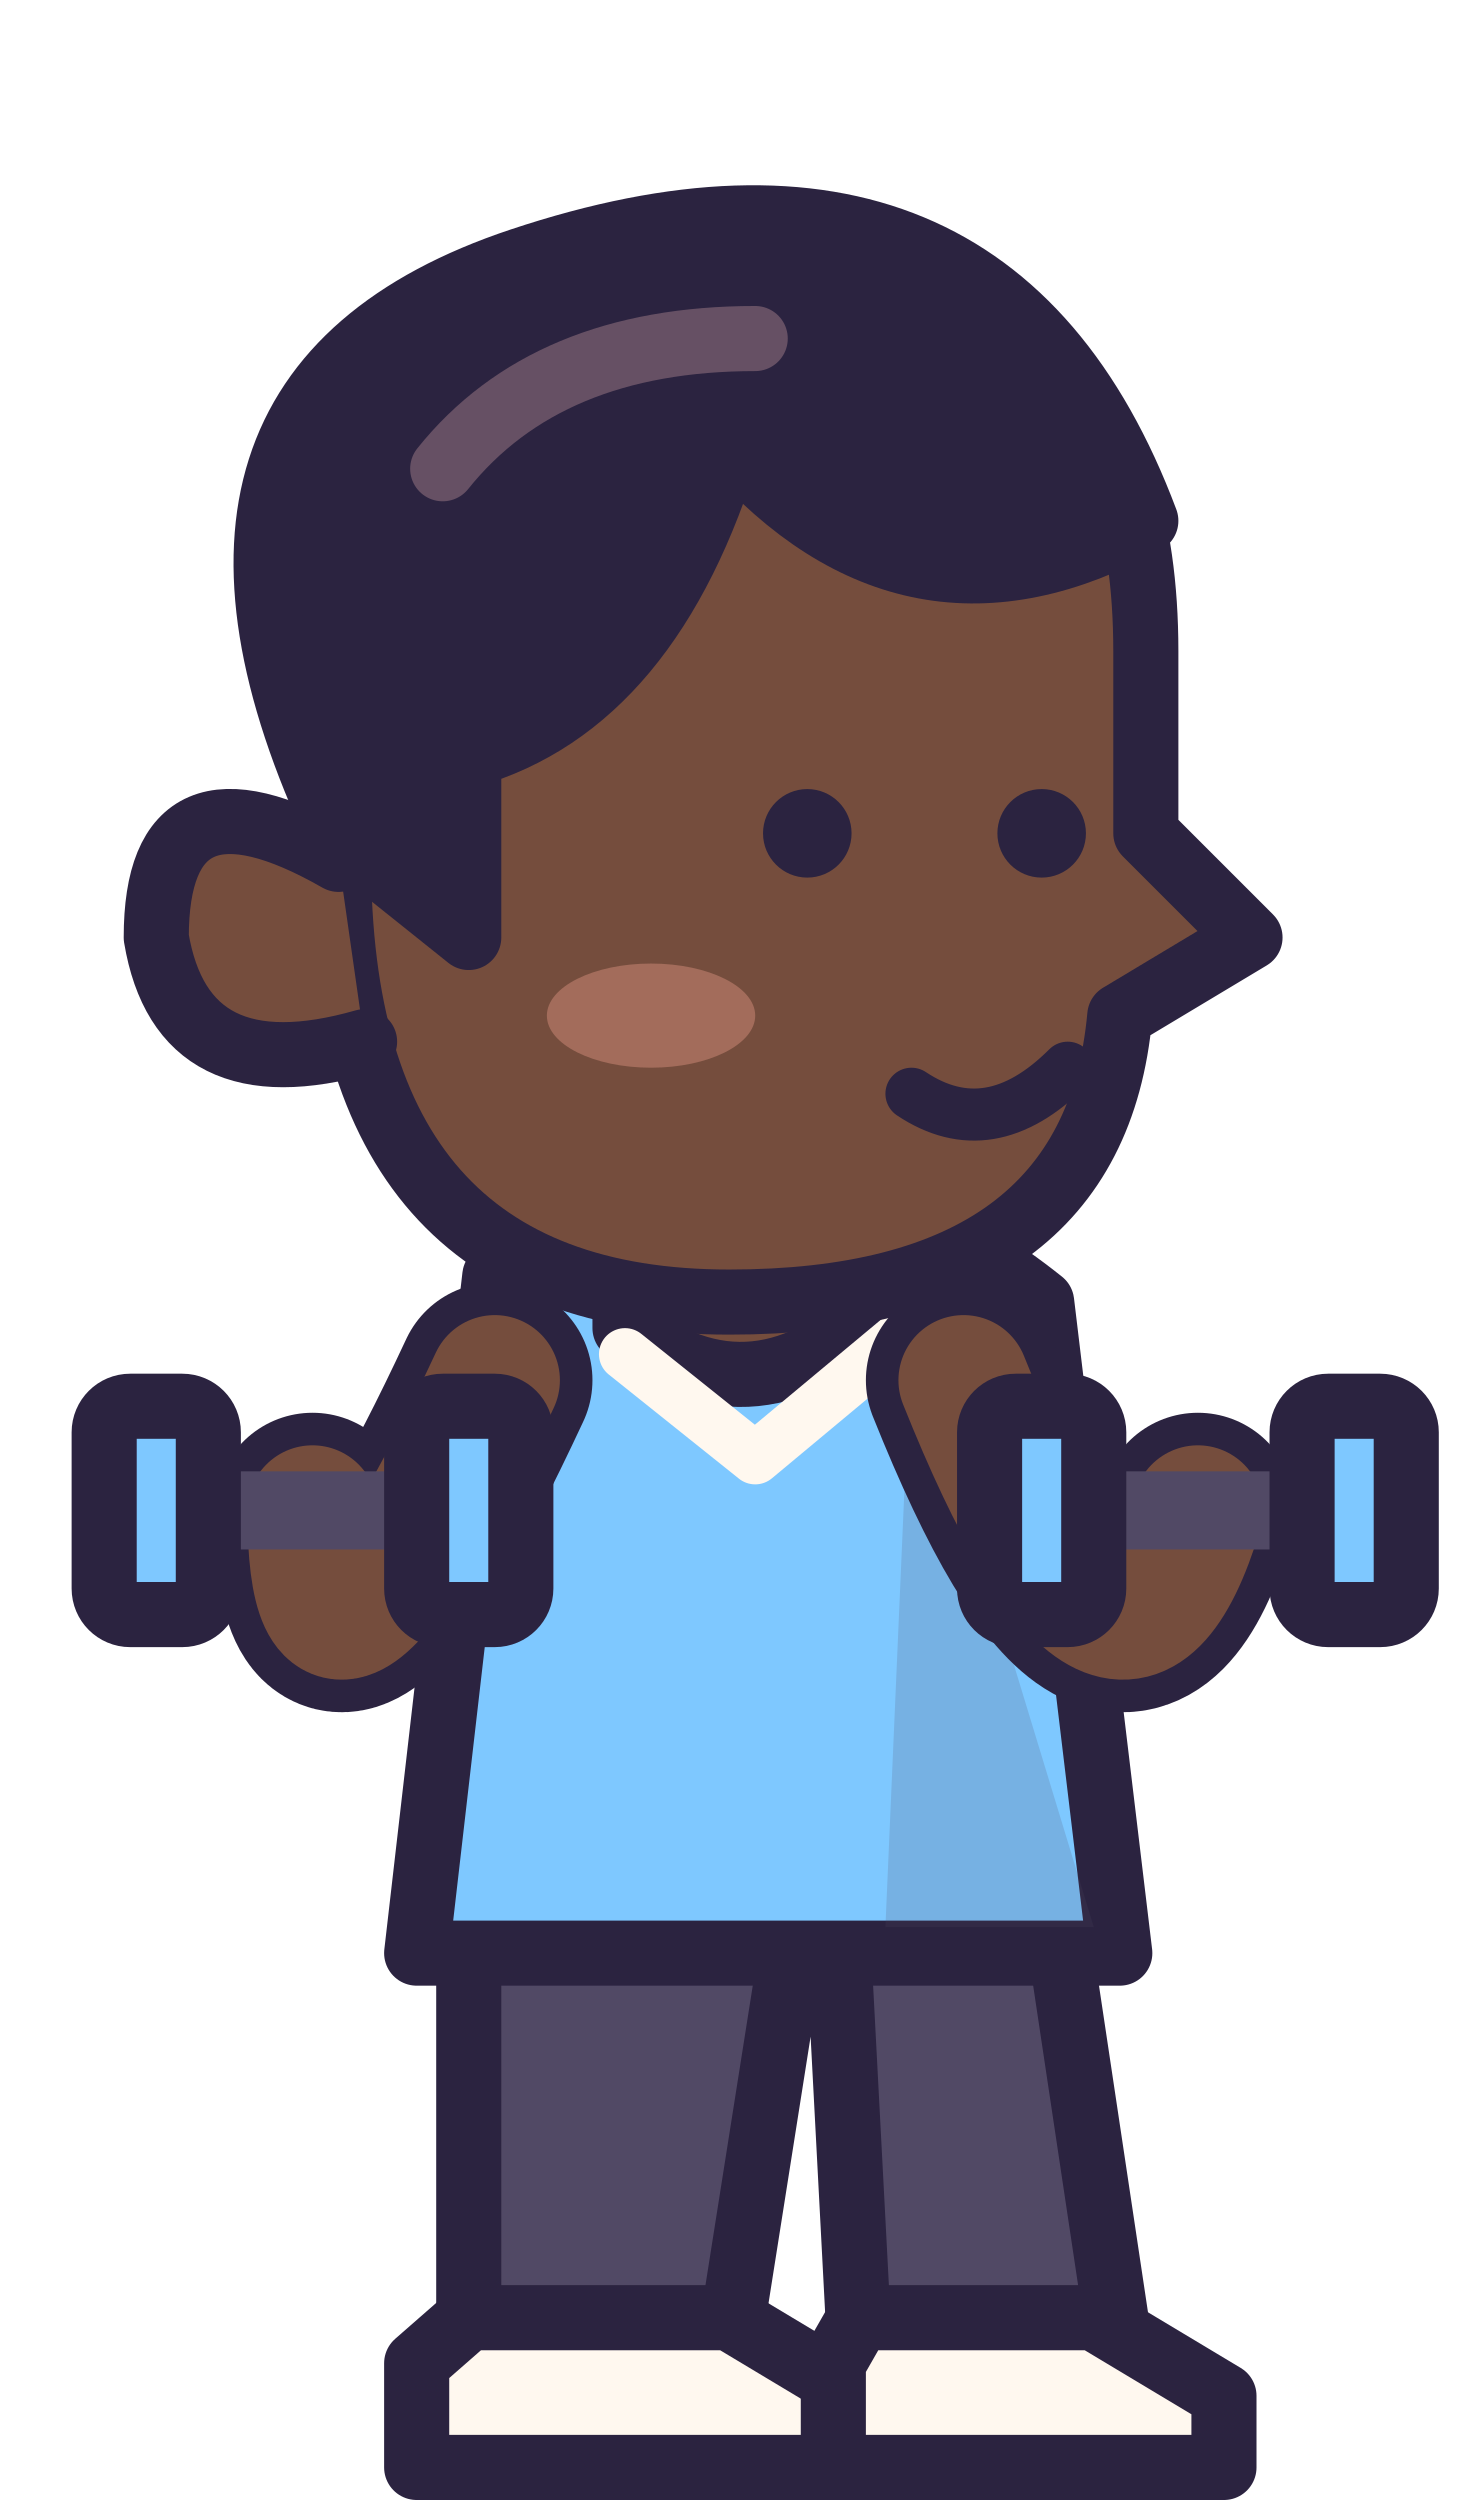
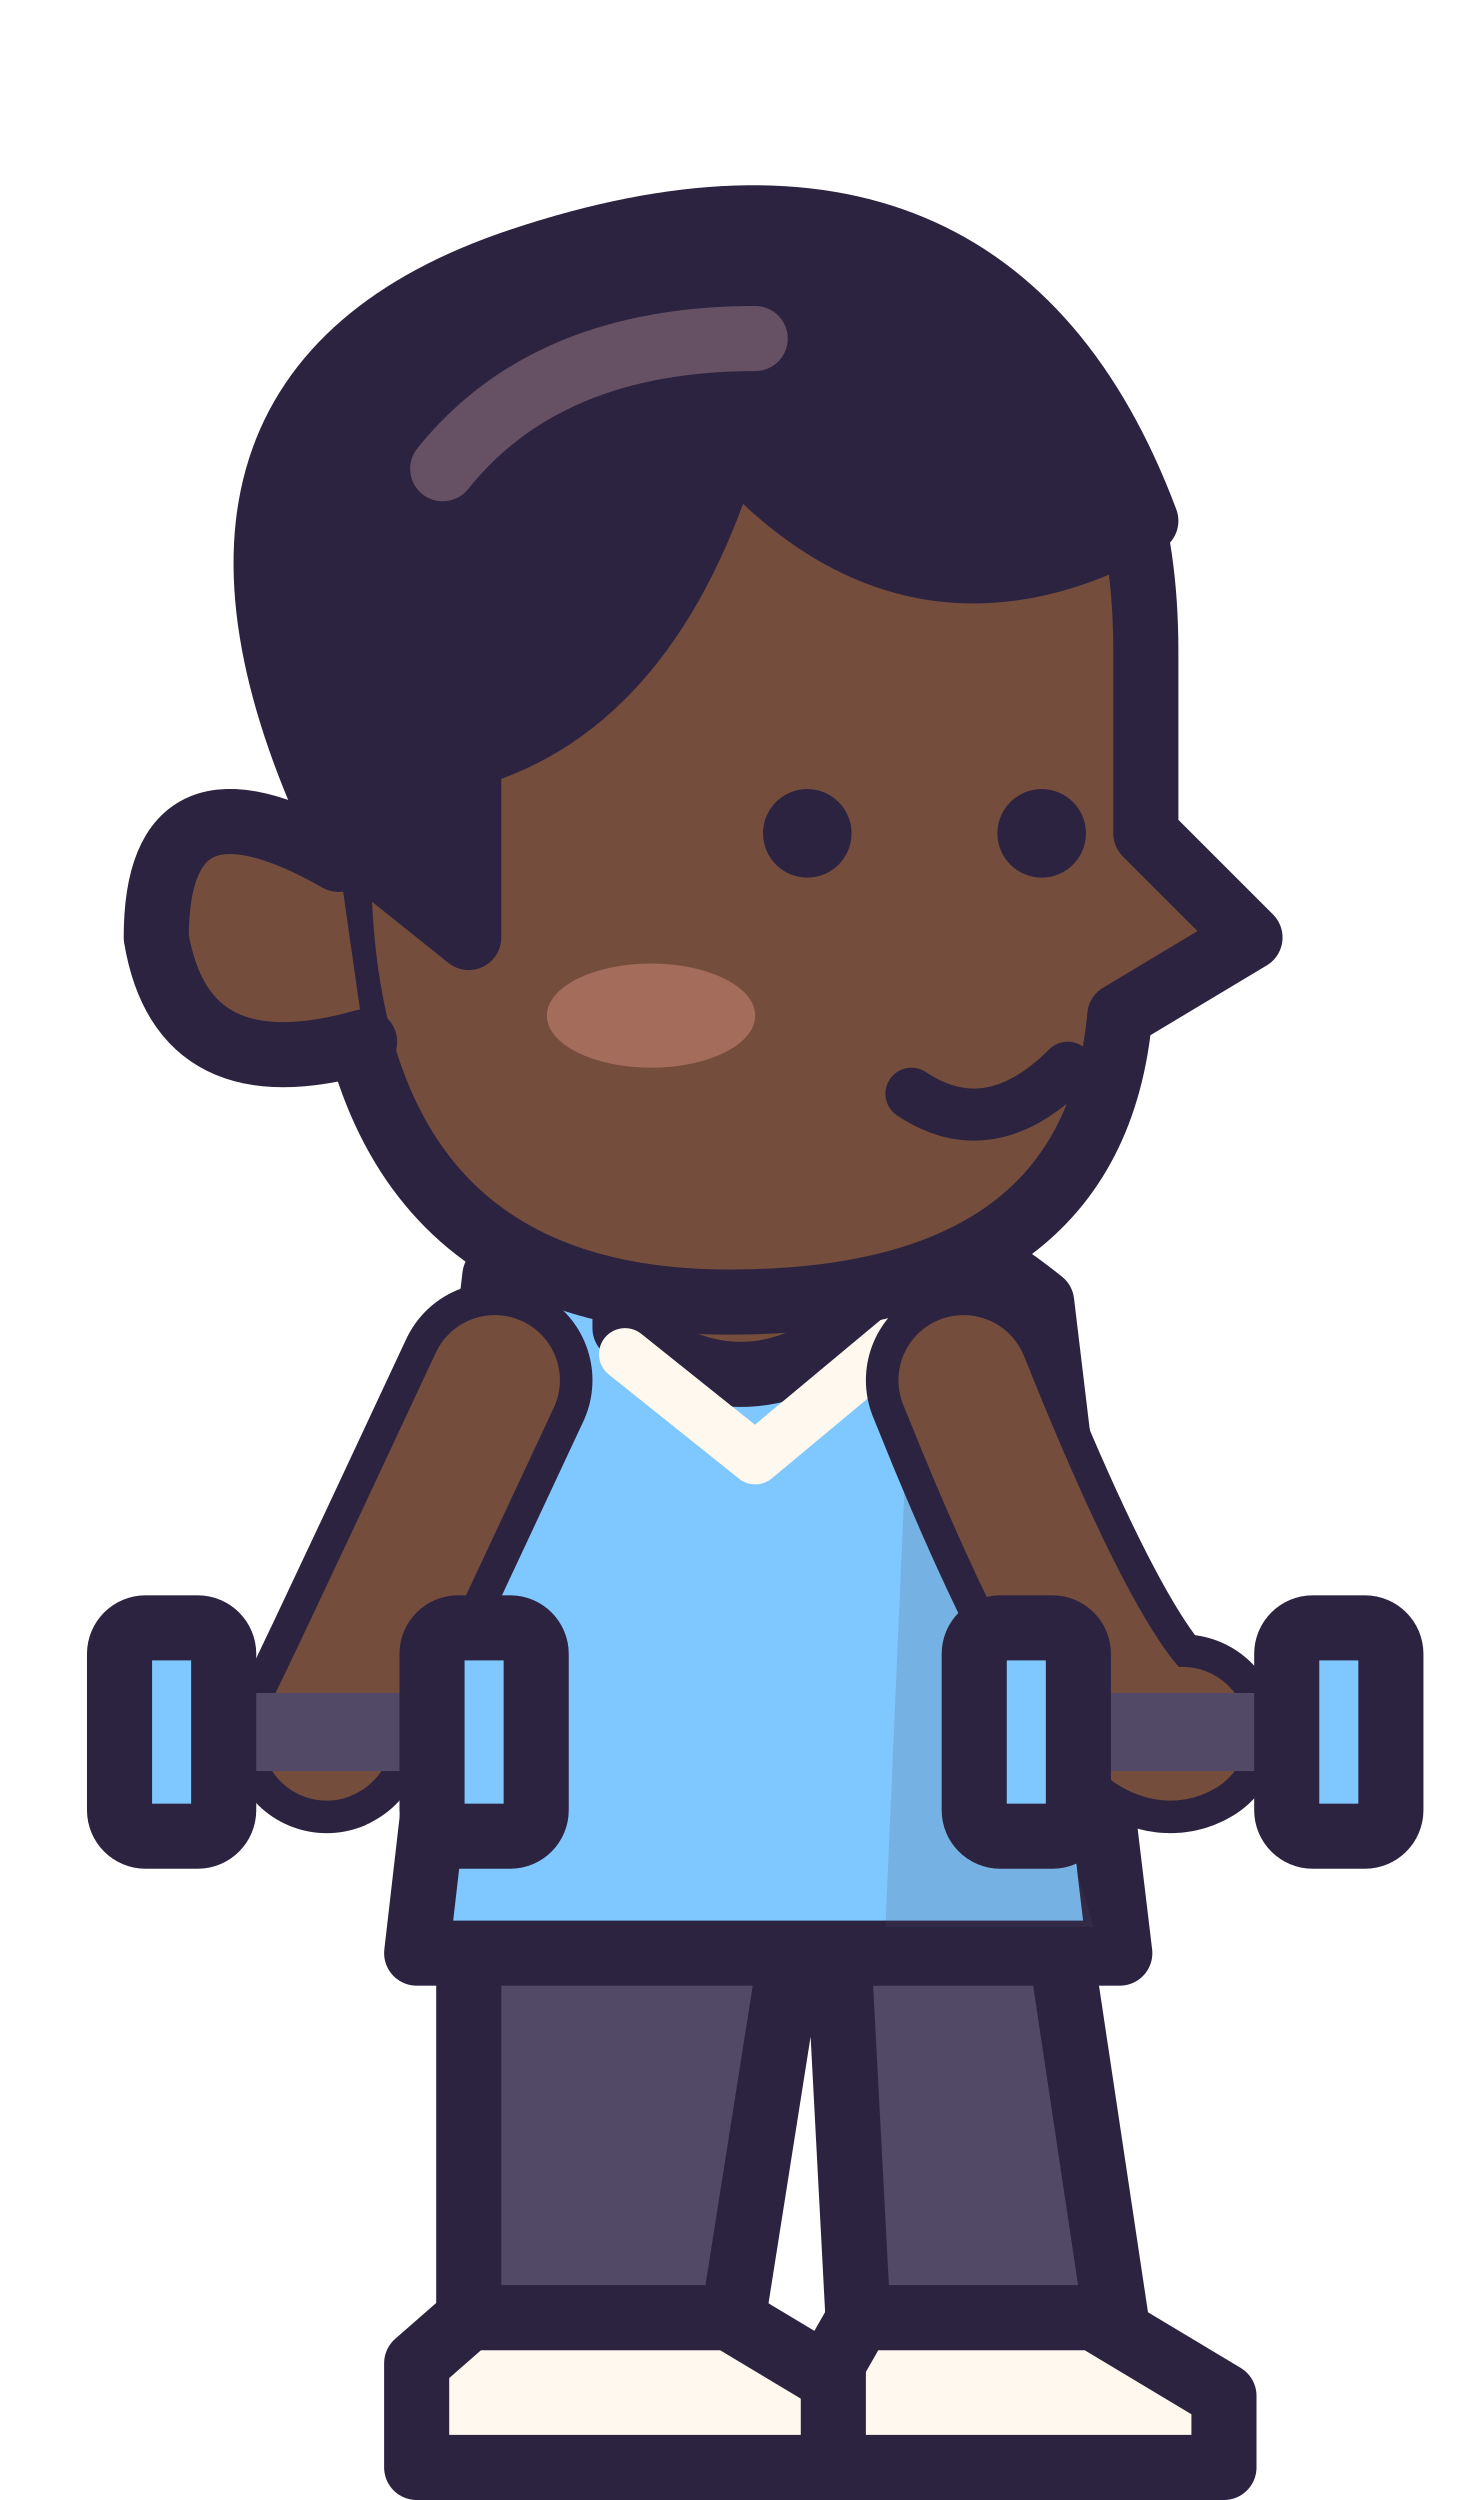
<svg xmlns="http://www.w3.org/2000/svg" width="56" height="96" viewBox="0 0 56 96">
  <g stroke="#2b2340" stroke-width="2.5" stroke-linecap="round" stroke-linejoin="round">
    <path d="M18 71v19h10l3-19m1 0 1 19h10l-3-20" fill="#514965" vector-effect="non-scaling-stroke" />
    <g transform="translate(0 0)">
      <path d="M18 89h10l5 3v2.75H16v-4Z" fill="#fff8ef" vector-effect="non-scaling-stroke" />
    </g>
    <g transform="translate(0 0)">
      <path d="M33 89h9l5 3v2.75H32v-4Z" fill="#fff8ef" vector-effect="non-scaling-stroke" />
    </g>
    <path d="M19 49q11-7 21 1l3 25H16Z" fill="#7ec8ff" vector-effect="non-scaling-stroke" />
    <path d="M35 51l7 23h-8Z" fill="#514965" stroke="none" opacity="0.18" vector-effect="non-scaling-stroke" />
    <path d="M24 44v7q5 4 10-1v-7" fill="#754d3d" vector-effect="non-scaling-stroke" />
    <path d="M24 52l5 4 6-5" fill="none" stroke="#fff8ef" stroke-width="2" vector-effect="non-scaling-stroke" />
-     <path d="M19 53Q12 68 12 58" fill="none" stroke="#2b2340" stroke-width="7.5" vector-effect="non-scaling-stroke" />
-     <path d="M19 53Q12 68 12 58" fill="none" stroke="#754d3d" stroke-width="5" vector-effect="non-scaling-stroke" />
-     <path d="M37 53Q43 68 46 58" fill="none" stroke="#2b2340" stroke-width="7.5" vector-effect="non-scaling-stroke" />
-     <path d="M37 53Q43 68 46 58" fill="none" stroke="#754d3d" stroke-width="5" vector-effect="non-scaling-stroke" />
+     <path d="M19 53Q12 68 12.59 66.51" fill="none" stroke="#2b2340" stroke-width="7.5" vector-effect="non-scaling-stroke" />
+     <path d="M19 53Q12 68 12.59 66.51" fill="none" stroke="#754d3d" stroke-width="5" vector-effect="non-scaling-stroke" />
+     <path d="M37 53Q43 68 45.41 66.51" fill="none" stroke="#2b2340" stroke-width="7.5" vector-effect="non-scaling-stroke" />
+     <path d="M37 53Q43 68 45.41 66.51" fill="none" stroke="#754d3d" stroke-width="5" vector-effect="non-scaling-stroke" />
    <g transform="translate(0 0) rotate(0 28 35)">
      <path d="M13 23q0-13 16-13 15 0 15 15v7l4 4-5 3q-1 11-15 11-15 0-15-17Z" fill="#754d3d" vector-effect="non-scaling-stroke" />
      <path d="M13 33q-7-4-7 3 1 6 8 4" fill="#754d3d" vector-effect="non-scaling-stroke" />
      <path d="M13 32Q5 15 20 10q18-6 24 10-9 5-16-3-3 10-10 12v7Z" fill="#2b2340" vector-effect="non-scaling-stroke" />
      <path d="M17 18q4-5 12-5" fill="none" stroke="#665064" stroke-width="2.5" vector-effect="non-scaling-stroke" />
      <circle cx="31" cy="32" r="1.7" fill="#2b2340" stroke="none" vector-effect="non-scaling-stroke" />
      <circle cx="40" cy="32" r="1.7" fill="#2b2340" stroke="none" vector-effect="non-scaling-stroke" />
      <path d="M35 42q3 2 6-1" fill="none" stroke="#2b2340" stroke-width="2" vector-effect="non-scaling-stroke" />
      <ellipse cx="25" cy="39" rx="4" ry="2" fill="#a36c5b" stroke="none" vector-effect="non-scaling-stroke" />
    </g>
-     <path d="M6 58h12" fill="none" stroke="#514965" stroke-width="3" vector-effect="non-scaling-stroke" />
-     <rect x="4" y="54" width="4" height="8" rx="1" fill="#7ec8ff" vector-effect="non-scaling-stroke" />
-     <rect x="16" y="54" width="4" height="8" rx="1" fill="#7ec8ff" vector-effect="non-scaling-stroke" />
-     <path d="M40 58h12" fill="none" stroke="#514965" stroke-width="3" vector-effect="non-scaling-stroke" />
-     <rect x="38" y="54" width="4" height="8" rx="1" fill="#7ec8ff" vector-effect="non-scaling-stroke" />
-     <rect x="50" y="54" width="4" height="8" rx="1" fill="#7ec8ff" vector-effect="non-scaling-stroke" />
+     <path d="M6 69h12" fill="none" stroke="#514965" stroke-width="3" vector-effect="non-scaling-stroke" transform="translate(0.59 -2.49)" />
+     <rect x="4" y="65" width="4" height="8" rx="1" fill="#7ec8ff" vector-effect="non-scaling-stroke" transform="translate(0.59 -2.49)" />
+     <rect x="16" y="65" width="4" height="8" rx="1" fill="#7ec8ff" vector-effect="non-scaling-stroke" transform="translate(0.59 -2.49)" />
+     <path d="M40 69h12" fill="none" stroke="#514965" stroke-width="3" vector-effect="non-scaling-stroke" transform="translate(-0.59 -2.49)" />
+     <rect x="38" y="65" width="4" height="8" rx="1" fill="#7ec8ff" vector-effect="non-scaling-stroke" transform="translate(-0.59 -2.49)" />
+     <rect x="50" y="65" width="4" height="8" rx="1" fill="#7ec8ff" vector-effect="non-scaling-stroke" transform="translate(-0.59 -2.49)" />
  </g>
</svg>
